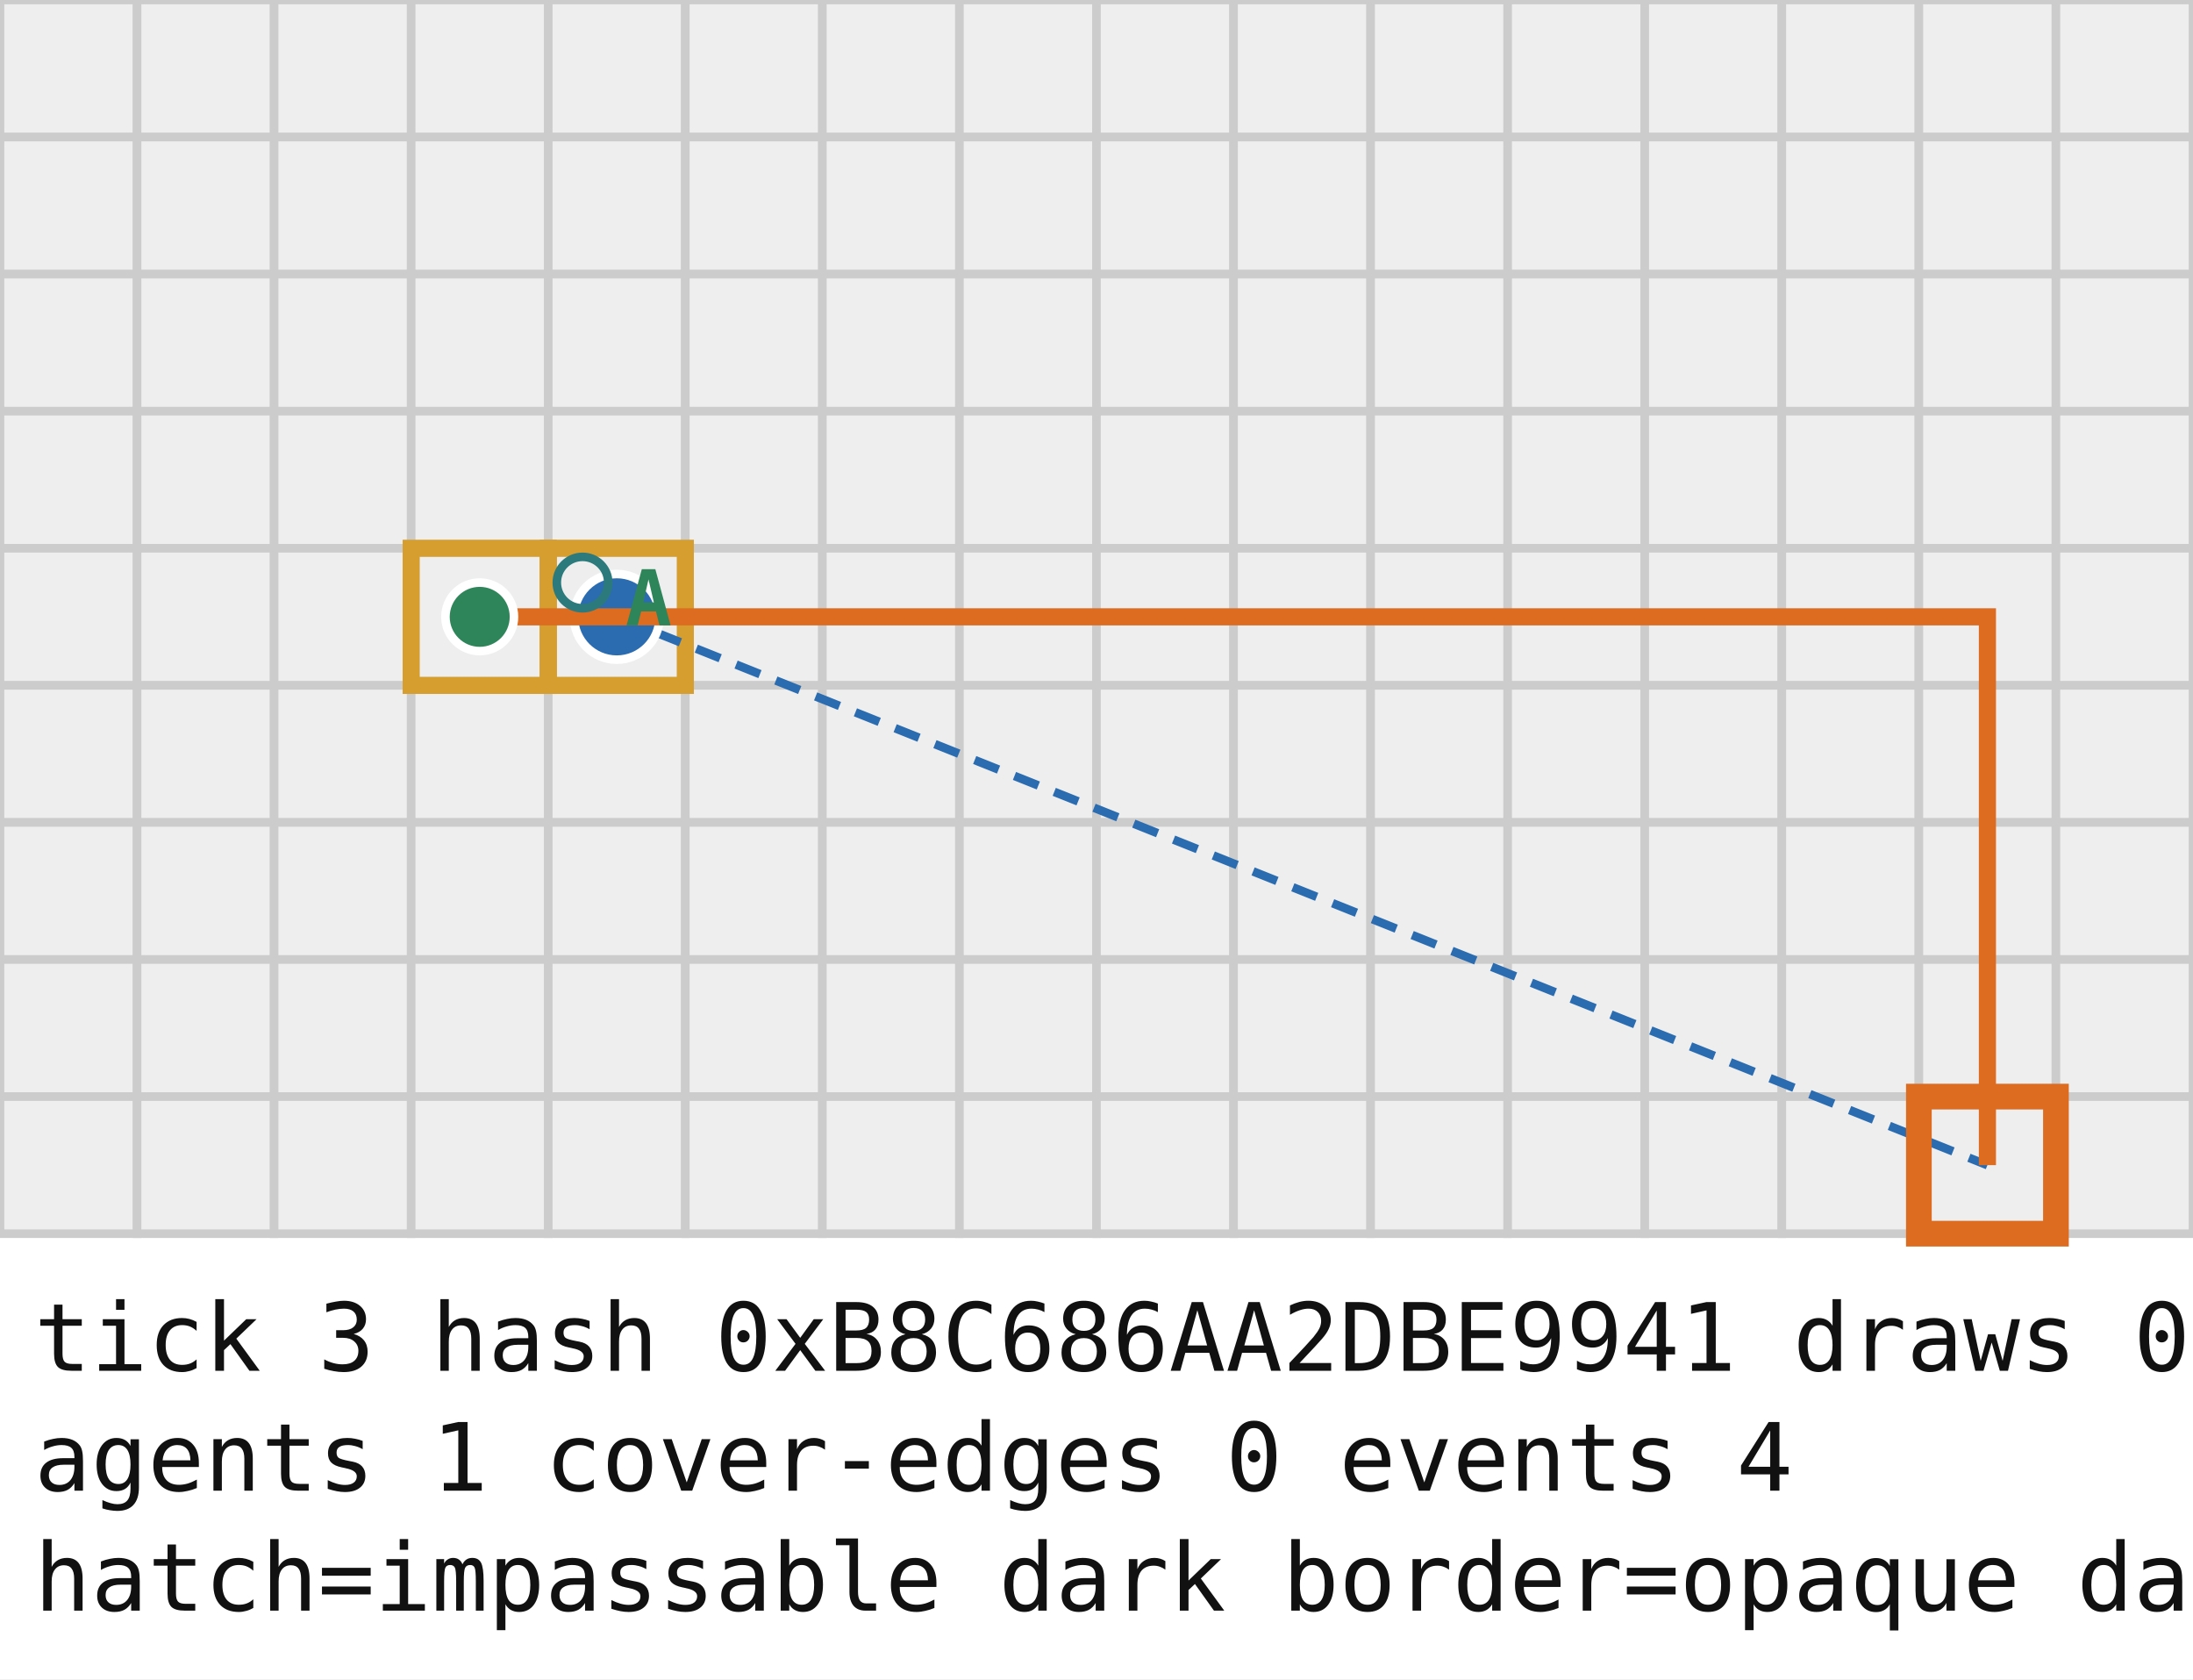
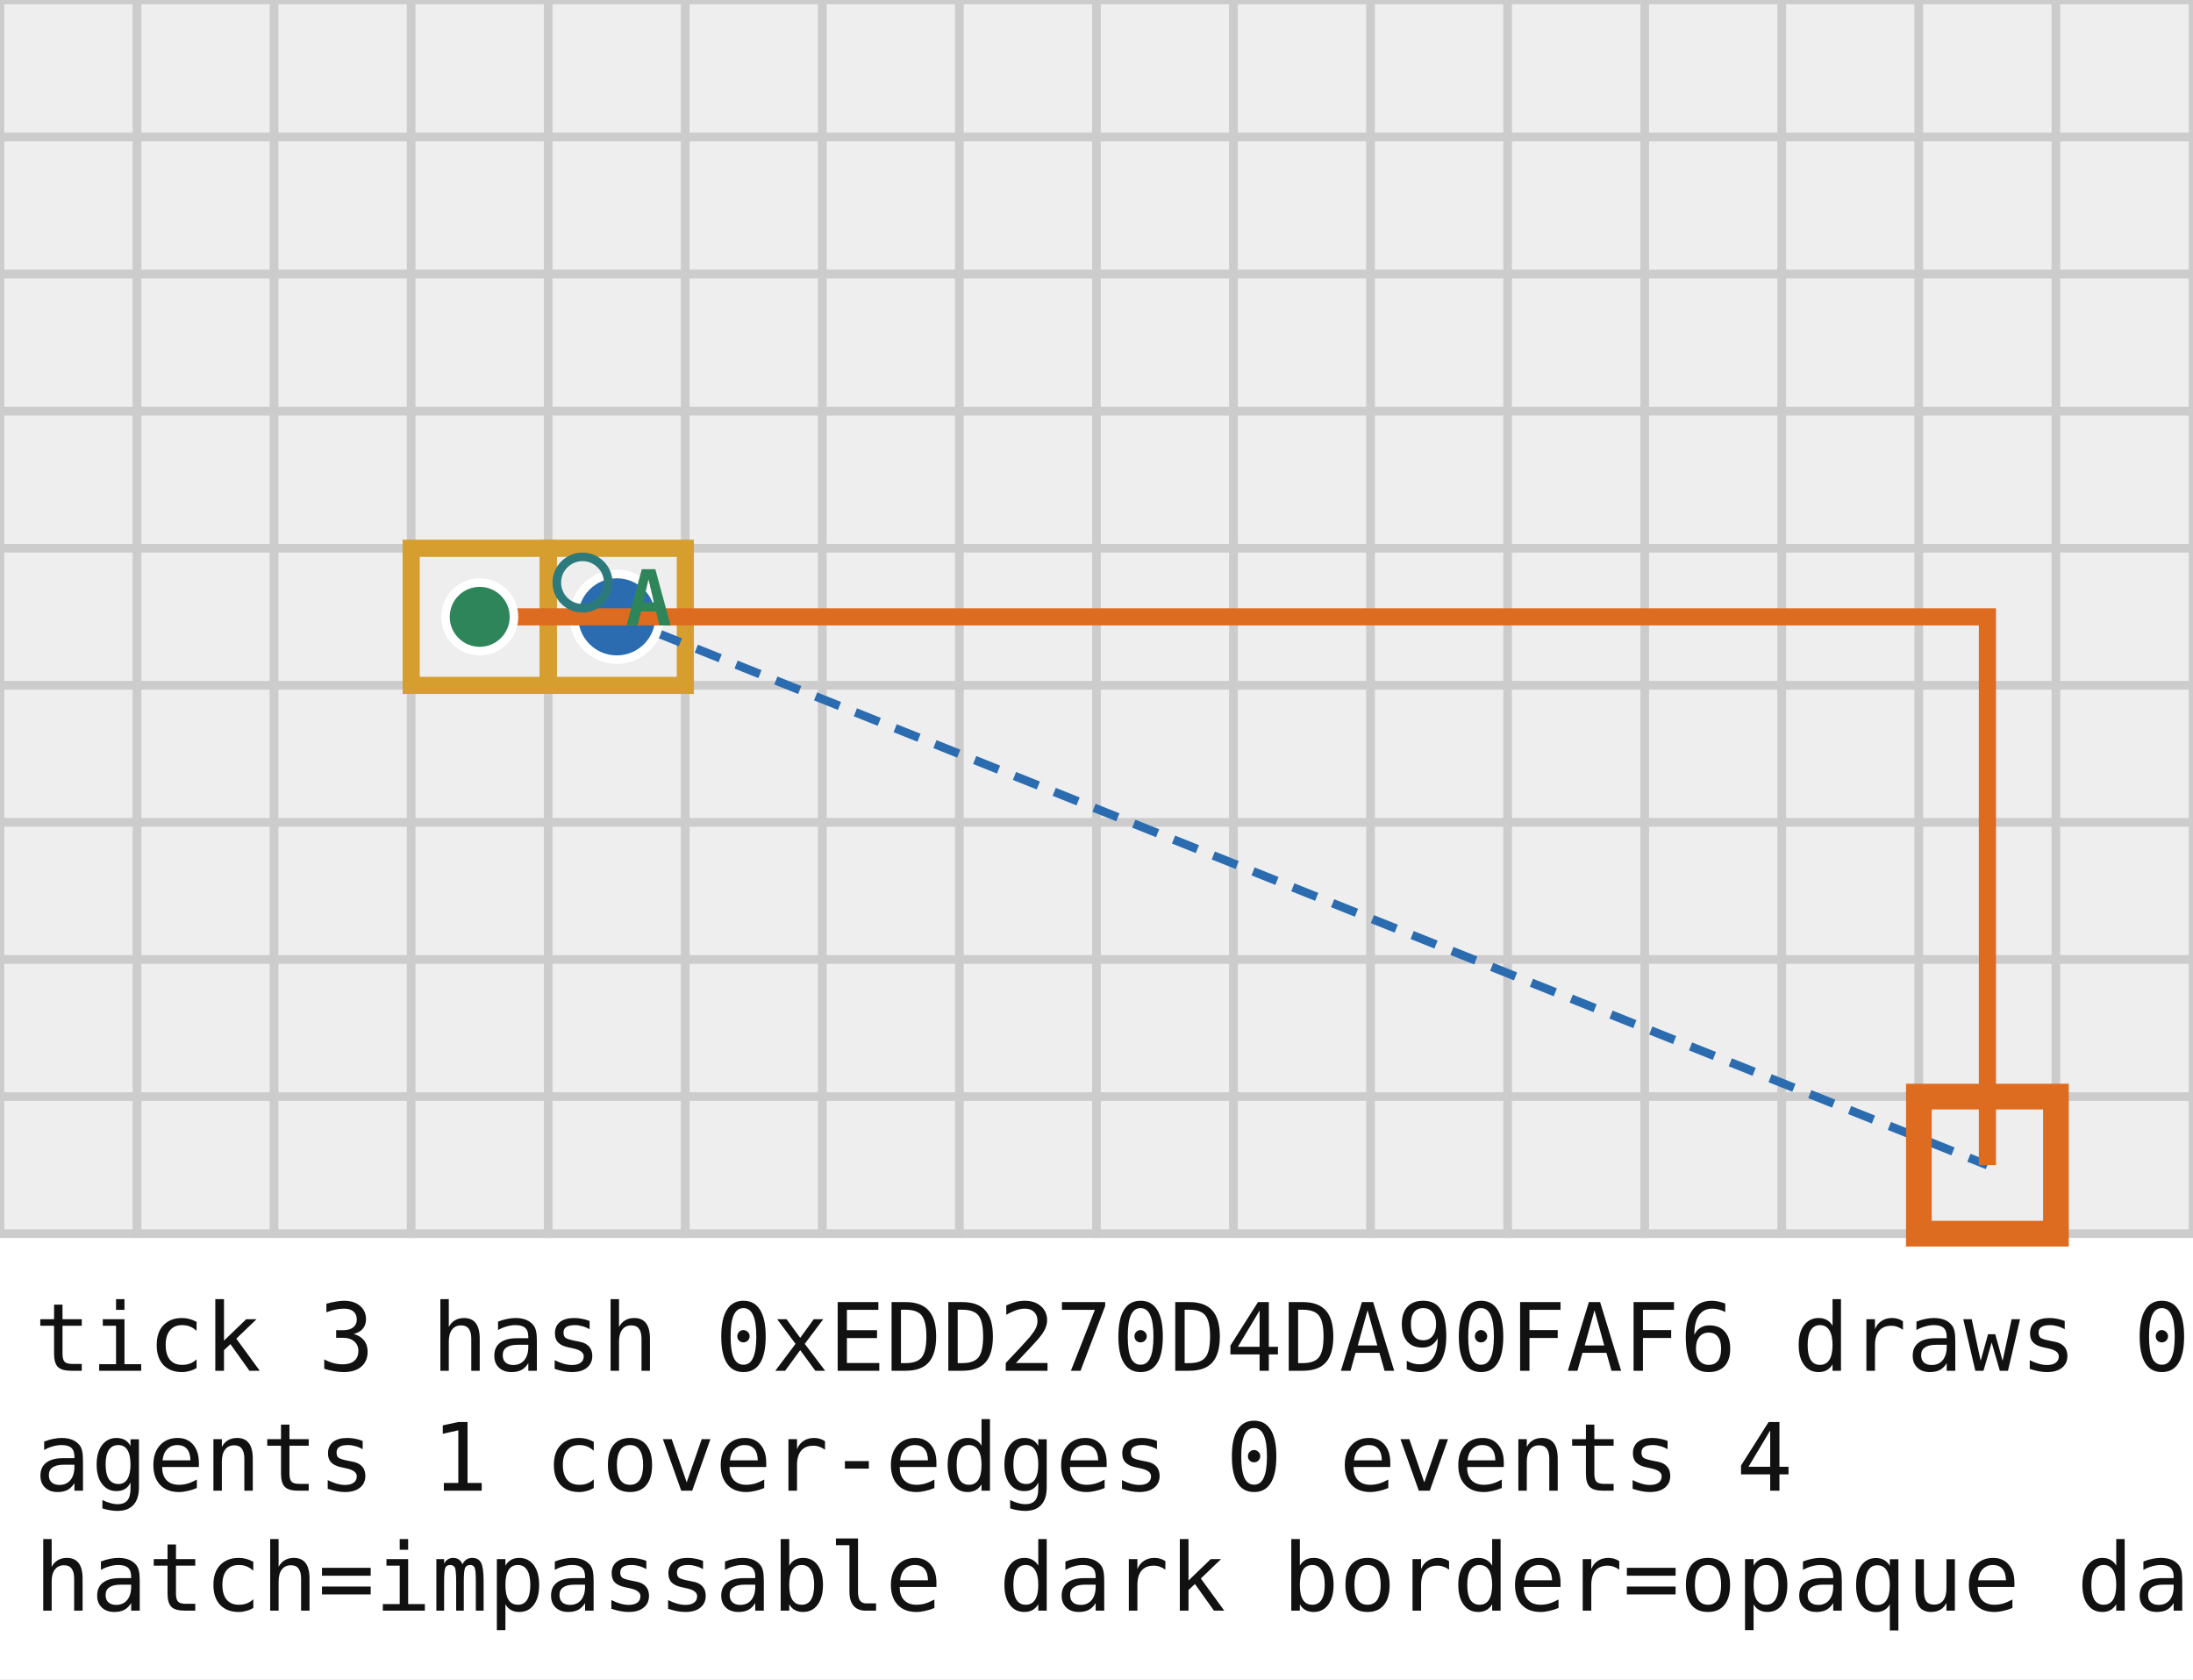
<svg xmlns="http://www.w3.org/2000/svg" width="256" height="196" viewBox="0 0 256 196">
  <defs>
    <pattern id="cw-hatch" width="4" height="4" patternUnits="userSpaceOnUse">
      <path d="M0,4 L4,0" stroke="#8a8a8a" stroke-width="1" />
    </pattern>
  </defs>
  <rect x="0" y="0" width="256" height="196" fill="#ffffff" />
  <rect x="0" y="0" width="16" height="16" fill="rgb(238,238,238)" stroke="#cccccc" stroke-width="1" />
  <rect x="16" y="0" width="16" height="16" fill="rgb(238,238,238)" stroke="#cccccc" stroke-width="1" />
  <rect x="32" y="0" width="16" height="16" fill="rgb(238,238,238)" stroke="#cccccc" stroke-width="1" />
  <rect x="48" y="0" width="16" height="16" fill="rgb(238,238,238)" stroke="#cccccc" stroke-width="1" />
  <rect x="64" y="0" width="16" height="16" fill="rgb(238,238,238)" stroke="#cccccc" stroke-width="1" />
  <rect x="80" y="0" width="16" height="16" fill="rgb(238,238,238)" stroke="#cccccc" stroke-width="1" />
  <rect x="96" y="0" width="16" height="16" fill="rgb(238,238,238)" stroke="#cccccc" stroke-width="1" />
  <rect x="112" y="0" width="16" height="16" fill="rgb(238,238,238)" stroke="#cccccc" stroke-width="1" />
  <rect x="128" y="0" width="16" height="16" fill="rgb(238,238,238)" stroke="#cccccc" stroke-width="1" />
  <rect x="144" y="0" width="16" height="16" fill="rgb(238,238,238)" stroke="#cccccc" stroke-width="1" />
  <rect x="160" y="0" width="16" height="16" fill="rgb(238,238,238)" stroke="#cccccc" stroke-width="1" />
  <rect x="176" y="0" width="16" height="16" fill="rgb(238,238,238)" stroke="#cccccc" stroke-width="1" />
  <rect x="192" y="0" width="16" height="16" fill="rgb(238,238,238)" stroke="#cccccc" stroke-width="1" />
  <rect x="208" y="0" width="16" height="16" fill="rgb(238,238,238)" stroke="#cccccc" stroke-width="1" />
  <rect x="224" y="0" width="16" height="16" fill="rgb(238,238,238)" stroke="#cccccc" stroke-width="1" />
  <rect x="240" y="0" width="16" height="16" fill="rgb(238,238,238)" stroke="#cccccc" stroke-width="1" />
  <rect x="0" y="16" width="16" height="16" fill="rgb(238,238,238)" stroke="#cccccc" stroke-width="1" />
  <rect x="16" y="16" width="16" height="16" fill="rgb(238,238,238)" stroke="#cccccc" stroke-width="1" />
  <rect x="32" y="16" width="16" height="16" fill="rgb(238,238,238)" stroke="#cccccc" stroke-width="1" />
  <rect x="48" y="16" width="16" height="16" fill="rgb(238,238,238)" stroke="#cccccc" stroke-width="1" />
  <rect x="64" y="16" width="16" height="16" fill="rgb(238,238,238)" stroke="#cccccc" stroke-width="1" />
  <rect x="80" y="16" width="16" height="16" fill="rgb(238,238,238)" stroke="#cccccc" stroke-width="1" />
  <rect x="96" y="16" width="16" height="16" fill="rgb(238,238,238)" stroke="#cccccc" stroke-width="1" />
  <rect x="112" y="16" width="16" height="16" fill="rgb(238,238,238)" stroke="#cccccc" stroke-width="1" />
  <rect x="128" y="16" width="16" height="16" fill="rgb(238,238,238)" stroke="#cccccc" stroke-width="1" />
  <rect x="144" y="16" width="16" height="16" fill="rgb(238,238,238)" stroke="#cccccc" stroke-width="1" />
  <rect x="160" y="16" width="16" height="16" fill="rgb(238,238,238)" stroke="#cccccc" stroke-width="1" />
  <rect x="176" y="16" width="16" height="16" fill="rgb(238,238,238)" stroke="#cccccc" stroke-width="1" />
  <rect x="192" y="16" width="16" height="16" fill="rgb(238,238,238)" stroke="#cccccc" stroke-width="1" />
  <rect x="208" y="16" width="16" height="16" fill="rgb(238,238,238)" stroke="#cccccc" stroke-width="1" />
  <rect x="224" y="16" width="16" height="16" fill="rgb(238,238,238)" stroke="#cccccc" stroke-width="1" />
  <rect x="240" y="16" width="16" height="16" fill="rgb(238,238,238)" stroke="#cccccc" stroke-width="1" />
  <rect x="0" y="32" width="16" height="16" fill="rgb(238,238,238)" stroke="#cccccc" stroke-width="1" />
  <rect x="16" y="32" width="16" height="16" fill="rgb(238,238,238)" stroke="#cccccc" stroke-width="1" />
  <rect x="32" y="32" width="16" height="16" fill="rgb(238,238,238)" stroke="#cccccc" stroke-width="1" />
  <rect x="48" y="32" width="16" height="16" fill="rgb(238,238,238)" stroke="#cccccc" stroke-width="1" />
  <rect x="64" y="32" width="16" height="16" fill="rgb(238,238,238)" stroke="#cccccc" stroke-width="1" />
  <rect x="80" y="32" width="16" height="16" fill="rgb(238,238,238)" stroke="#cccccc" stroke-width="1" />
  <rect x="96" y="32" width="16" height="16" fill="rgb(238,238,238)" stroke="#cccccc" stroke-width="1" />
  <rect x="112" y="32" width="16" height="16" fill="rgb(238,238,238)" stroke="#cccccc" stroke-width="1" />
  <rect x="128" y="32" width="16" height="16" fill="rgb(238,238,238)" stroke="#cccccc" stroke-width="1" />
  <rect x="144" y="32" width="16" height="16" fill="rgb(238,238,238)" stroke="#cccccc" stroke-width="1" />
  <rect x="160" y="32" width="16" height="16" fill="rgb(238,238,238)" stroke="#cccccc" stroke-width="1" />
  <rect x="176" y="32" width="16" height="16" fill="rgb(238,238,238)" stroke="#cccccc" stroke-width="1" />
  <rect x="192" y="32" width="16" height="16" fill="rgb(238,238,238)" stroke="#cccccc" stroke-width="1" />
  <rect x="208" y="32" width="16" height="16" fill="rgb(238,238,238)" stroke="#cccccc" stroke-width="1" />
  <rect x="224" y="32" width="16" height="16" fill="rgb(238,238,238)" stroke="#cccccc" stroke-width="1" />
  <rect x="240" y="32" width="16" height="16" fill="rgb(238,238,238)" stroke="#cccccc" stroke-width="1" />
  <rect x="0" y="48" width="16" height="16" fill="rgb(238,238,238)" stroke="#cccccc" stroke-width="1" />
  <rect x="16" y="48" width="16" height="16" fill="rgb(238,238,238)" stroke="#cccccc" stroke-width="1" />
  <rect x="32" y="48" width="16" height="16" fill="rgb(238,238,238)" stroke="#cccccc" stroke-width="1" />
  <rect x="48" y="48" width="16" height="16" fill="rgb(238,238,238)" stroke="#cccccc" stroke-width="1" />
  <rect x="64" y="48" width="16" height="16" fill="rgb(238,238,238)" stroke="#cccccc" stroke-width="1" />
  <rect x="80" y="48" width="16" height="16" fill="rgb(238,238,238)" stroke="#cccccc" stroke-width="1" />
  <rect x="96" y="48" width="16" height="16" fill="rgb(238,238,238)" stroke="#cccccc" stroke-width="1" />
  <rect x="112" y="48" width="16" height="16" fill="rgb(238,238,238)" stroke="#cccccc" stroke-width="1" />
  <rect x="128" y="48" width="16" height="16" fill="rgb(238,238,238)" stroke="#cccccc" stroke-width="1" />
  <rect x="144" y="48" width="16" height="16" fill="rgb(238,238,238)" stroke="#cccccc" stroke-width="1" />
  <rect x="160" y="48" width="16" height="16" fill="rgb(238,238,238)" stroke="#cccccc" stroke-width="1" />
  <rect x="176" y="48" width="16" height="16" fill="rgb(238,238,238)" stroke="#cccccc" stroke-width="1" />
  <rect x="192" y="48" width="16" height="16" fill="rgb(238,238,238)" stroke="#cccccc" stroke-width="1" />
  <rect x="208" y="48" width="16" height="16" fill="rgb(238,238,238)" stroke="#cccccc" stroke-width="1" />
  <rect x="224" y="48" width="16" height="16" fill="rgb(238,238,238)" stroke="#cccccc" stroke-width="1" />
  <rect x="240" y="48" width="16" height="16" fill="rgb(238,238,238)" stroke="#cccccc" stroke-width="1" />
  <rect x="0" y="64" width="16" height="16" fill="rgb(238,238,238)" stroke="#cccccc" stroke-width="1" />
  <rect x="16" y="64" width="16" height="16" fill="rgb(238,238,238)" stroke="#cccccc" stroke-width="1" />
  <rect x="32" y="64" width="16" height="16" fill="rgb(238,238,238)" stroke="#cccccc" stroke-width="1" />
  <rect x="48" y="64" width="16" height="16" fill="rgb(238,238,238)" stroke="#cccccc" stroke-width="1" />
  <rect x="64" y="64" width="16" height="16" fill="rgb(238,238,238)" stroke="#cccccc" stroke-width="1" />
  <rect x="80" y="64" width="16" height="16" fill="rgb(238,238,238)" stroke="#cccccc" stroke-width="1" />
  <rect x="96" y="64" width="16" height="16" fill="rgb(238,238,238)" stroke="#cccccc" stroke-width="1" />
  <rect x="112" y="64" width="16" height="16" fill="rgb(238,238,238)" stroke="#cccccc" stroke-width="1" />
  <rect x="128" y="64" width="16" height="16" fill="rgb(238,238,238)" stroke="#cccccc" stroke-width="1" />
  <rect x="144" y="64" width="16" height="16" fill="rgb(238,238,238)" stroke="#cccccc" stroke-width="1" />
  <rect x="160" y="64" width="16" height="16" fill="rgb(238,238,238)" stroke="#cccccc" stroke-width="1" />
  <rect x="176" y="64" width="16" height="16" fill="rgb(238,238,238)" stroke="#cccccc" stroke-width="1" />
  <rect x="192" y="64" width="16" height="16" fill="rgb(238,238,238)" stroke="#cccccc" stroke-width="1" />
  <rect x="208" y="64" width="16" height="16" fill="rgb(238,238,238)" stroke="#cccccc" stroke-width="1" />
  <rect x="224" y="64" width="16" height="16" fill="rgb(238,238,238)" stroke="#cccccc" stroke-width="1" />
  <rect x="240" y="64" width="16" height="16" fill="rgb(238,238,238)" stroke="#cccccc" stroke-width="1" />
  <rect x="0" y="80" width="16" height="16" fill="rgb(238,238,238)" stroke="#cccccc" stroke-width="1" />
  <rect x="16" y="80" width="16" height="16" fill="rgb(238,238,238)" stroke="#cccccc" stroke-width="1" />
  <rect x="32" y="80" width="16" height="16" fill="rgb(238,238,238)" stroke="#cccccc" stroke-width="1" />
  <rect x="48" y="80" width="16" height="16" fill="rgb(238,238,238)" stroke="#cccccc" stroke-width="1" />
  <rect x="64" y="80" width="16" height="16" fill="rgb(238,238,238)" stroke="#cccccc" stroke-width="1" />
  <rect x="80" y="80" width="16" height="16" fill="rgb(238,238,238)" stroke="#cccccc" stroke-width="1" />
  <rect x="96" y="80" width="16" height="16" fill="rgb(238,238,238)" stroke="#cccccc" stroke-width="1" />
  <rect x="112" y="80" width="16" height="16" fill="rgb(238,238,238)" stroke="#cccccc" stroke-width="1" />
  <rect x="128" y="80" width="16" height="16" fill="rgb(238,238,238)" stroke="#cccccc" stroke-width="1" />
  <rect x="144" y="80" width="16" height="16" fill="rgb(238,238,238)" stroke="#cccccc" stroke-width="1" />
  <rect x="160" y="80" width="16" height="16" fill="rgb(238,238,238)" stroke="#cccccc" stroke-width="1" />
  <rect x="176" y="80" width="16" height="16" fill="rgb(238,238,238)" stroke="#cccccc" stroke-width="1" />
  <rect x="192" y="80" width="16" height="16" fill="rgb(238,238,238)" stroke="#cccccc" stroke-width="1" />
  <rect x="208" y="80" width="16" height="16" fill="rgb(238,238,238)" stroke="#cccccc" stroke-width="1" />
  <rect x="224" y="80" width="16" height="16" fill="rgb(238,238,238)" stroke="#cccccc" stroke-width="1" />
  <rect x="240" y="80" width="16" height="16" fill="rgb(238,238,238)" stroke="#cccccc" stroke-width="1" />
  <rect x="0" y="96" width="16" height="16" fill="rgb(238,238,238)" stroke="#cccccc" stroke-width="1" />
  <rect x="16" y="96" width="16" height="16" fill="rgb(238,238,238)" stroke="#cccccc" stroke-width="1" />
  <rect x="32" y="96" width="16" height="16" fill="rgb(238,238,238)" stroke="#cccccc" stroke-width="1" />
  <rect x="48" y="96" width="16" height="16" fill="rgb(238,238,238)" stroke="#cccccc" stroke-width="1" />
  <rect x="64" y="96" width="16" height="16" fill="rgb(238,238,238)" stroke="#cccccc" stroke-width="1" />
  <rect x="80" y="96" width="16" height="16" fill="rgb(238,238,238)" stroke="#cccccc" stroke-width="1" />
  <rect x="96" y="96" width="16" height="16" fill="rgb(238,238,238)" stroke="#cccccc" stroke-width="1" />
  <rect x="112" y="96" width="16" height="16" fill="rgb(238,238,238)" stroke="#cccccc" stroke-width="1" />
  <rect x="128" y="96" width="16" height="16" fill="rgb(238,238,238)" stroke="#cccccc" stroke-width="1" />
  <rect x="144" y="96" width="16" height="16" fill="rgb(238,238,238)" stroke="#cccccc" stroke-width="1" />
  <rect x="160" y="96" width="16" height="16" fill="rgb(238,238,238)" stroke="#cccccc" stroke-width="1" />
  <rect x="176" y="96" width="16" height="16" fill="rgb(238,238,238)" stroke="#cccccc" stroke-width="1" />
  <rect x="192" y="96" width="16" height="16" fill="rgb(238,238,238)" stroke="#cccccc" stroke-width="1" />
  <rect x="208" y="96" width="16" height="16" fill="rgb(238,238,238)" stroke="#cccccc" stroke-width="1" />
  <rect x="224" y="96" width="16" height="16" fill="rgb(238,238,238)" stroke="#cccccc" stroke-width="1" />
  <rect x="240" y="96" width="16" height="16" fill="rgb(238,238,238)" stroke="#cccccc" stroke-width="1" />
  <rect x="0" y="112" width="16" height="16" fill="rgb(238,238,238)" stroke="#cccccc" stroke-width="1" />
  <rect x="16" y="112" width="16" height="16" fill="rgb(238,238,238)" stroke="#cccccc" stroke-width="1" />
  <rect x="32" y="112" width="16" height="16" fill="rgb(238,238,238)" stroke="#cccccc" stroke-width="1" />
  <rect x="48" y="112" width="16" height="16" fill="rgb(238,238,238)" stroke="#cccccc" stroke-width="1" />
  <rect x="64" y="112" width="16" height="16" fill="rgb(238,238,238)" stroke="#cccccc" stroke-width="1" />
  <rect x="80" y="112" width="16" height="16" fill="rgb(238,238,238)" stroke="#cccccc" stroke-width="1" />
  <rect x="96" y="112" width="16" height="16" fill="rgb(238,238,238)" stroke="#cccccc" stroke-width="1" />
  <rect x="112" y="112" width="16" height="16" fill="rgb(238,238,238)" stroke="#cccccc" stroke-width="1" />
  <rect x="128" y="112" width="16" height="16" fill="rgb(238,238,238)" stroke="#cccccc" stroke-width="1" />
  <rect x="144" y="112" width="16" height="16" fill="rgb(238,238,238)" stroke="#cccccc" stroke-width="1" />
  <rect x="160" y="112" width="16" height="16" fill="rgb(238,238,238)" stroke="#cccccc" stroke-width="1" />
  <rect x="176" y="112" width="16" height="16" fill="rgb(238,238,238)" stroke="#cccccc" stroke-width="1" />
  <rect x="192" y="112" width="16" height="16" fill="rgb(238,238,238)" stroke="#cccccc" stroke-width="1" />
  <rect x="208" y="112" width="16" height="16" fill="rgb(238,238,238)" stroke="#cccccc" stroke-width="1" />
  <rect x="224" y="112" width="16" height="16" fill="rgb(238,238,238)" stroke="#cccccc" stroke-width="1" />
  <rect x="240" y="112" width="16" height="16" fill="rgb(238,238,238)" stroke="#cccccc" stroke-width="1" />
  <rect x="0" y="128" width="16" height="16" fill="rgb(238,238,238)" stroke="#cccccc" stroke-width="1" />
  <rect x="16" y="128" width="16" height="16" fill="rgb(238,238,238)" stroke="#cccccc" stroke-width="1" />
  <rect x="32" y="128" width="16" height="16" fill="rgb(238,238,238)" stroke="#cccccc" stroke-width="1" />
  <rect x="48" y="128" width="16" height="16" fill="rgb(238,238,238)" stroke="#cccccc" stroke-width="1" />
  <rect x="64" y="128" width="16" height="16" fill="rgb(238,238,238)" stroke="#cccccc" stroke-width="1" />
  <rect x="80" y="128" width="16" height="16" fill="rgb(238,238,238)" stroke="#cccccc" stroke-width="1" />
  <rect x="96" y="128" width="16" height="16" fill="rgb(238,238,238)" stroke="#cccccc" stroke-width="1" />
  <rect x="112" y="128" width="16" height="16" fill="rgb(238,238,238)" stroke="#cccccc" stroke-width="1" />
  <rect x="128" y="128" width="16" height="16" fill="rgb(238,238,238)" stroke="#cccccc" stroke-width="1" />
  <rect x="144" y="128" width="16" height="16" fill="rgb(238,238,238)" stroke="#cccccc" stroke-width="1" />
  <rect x="160" y="128" width="16" height="16" fill="rgb(238,238,238)" stroke="#cccccc" stroke-width="1" />
  <rect x="176" y="128" width="16" height="16" fill="rgb(238,238,238)" stroke="#cccccc" stroke-width="1" />
  <rect x="192" y="128" width="16" height="16" fill="rgb(238,238,238)" stroke="#cccccc" stroke-width="1" />
  <rect x="208" y="128" width="16" height="16" fill="rgb(238,238,238)" stroke="#cccccc" stroke-width="1" />
  <rect x="224" y="128" width="16" height="16" fill="rgb(238,238,238)" stroke="#cccccc" stroke-width="1" />
  <rect x="240" y="128" width="16" height="16" fill="rgb(238,238,238)" stroke="#cccccc" stroke-width="1" />
  <rect x="224" y="128" width="16" height="16" fill="none" stroke="#d69e2e" stroke-width="2" />
  <rect x="224" y="128" width="16" height="16" fill="none" stroke="#d69e2e" stroke-width="2" />
  <rect x="48" y="64" width="16" height="16" fill="none" stroke="#d69e2e" stroke-width="2" />
  <rect x="64" y="64" width="16" height="16" fill="none" stroke="#d69e2e" stroke-width="2" />
  <line x1="72" y1="72" x2="232" y2="136" stroke="#2b6cb0" stroke-width="1" stroke-dasharray="3,2" />
  <circle cx="72" cy="72" r="5" fill="#2b6cb0" stroke="#ffffff" stroke-width="1" />
  <polyline points="56,72 72,72 88,72 104,72 120,72 136,72 152,72 168,72 184,72 200,72 216,72 232,72 232,88 232,104 232,120 232,136" fill="none" stroke="#dd6b20" stroke-width="2" />
  <circle cx="56" cy="72" r="4" fill="#2f855a" stroke="#ffffff" stroke-width="1" />
  <rect x="224" y="128" width="16" height="16" fill="none" stroke="#dd6b20" stroke-width="3" />
  <text x="73" y="73" font-family="monospace" font-size="9" font-weight="bold" fill="#2f855a">A</text>
  <circle cx="68" cy="68" r="3" fill="none" stroke="#2c7a7b" stroke-width="1" />
-   <text x="4" y="160" font-family="monospace" font-size="11" fill="#111111">tick 3  hash 0xB8C686AA2DBE9941  draws 0</text>
+   <text x="4" y="160" font-family="monospace" font-size="11" fill="#111111">tick 3  hash 0xEDD270D4DA90FAF6  draws 0</text>
  <text x="4" y="174" font-family="monospace" font-size="11" fill="#111111">agents 1  cover-edges 0  events 4</text>
  <text x="4" y="188" font-family="monospace" font-size="11" fill="#111111">hatch=impassable  dark border=opaque  darker fill=higher elevation  triangle=cover  circle=agent</text>
</svg>
